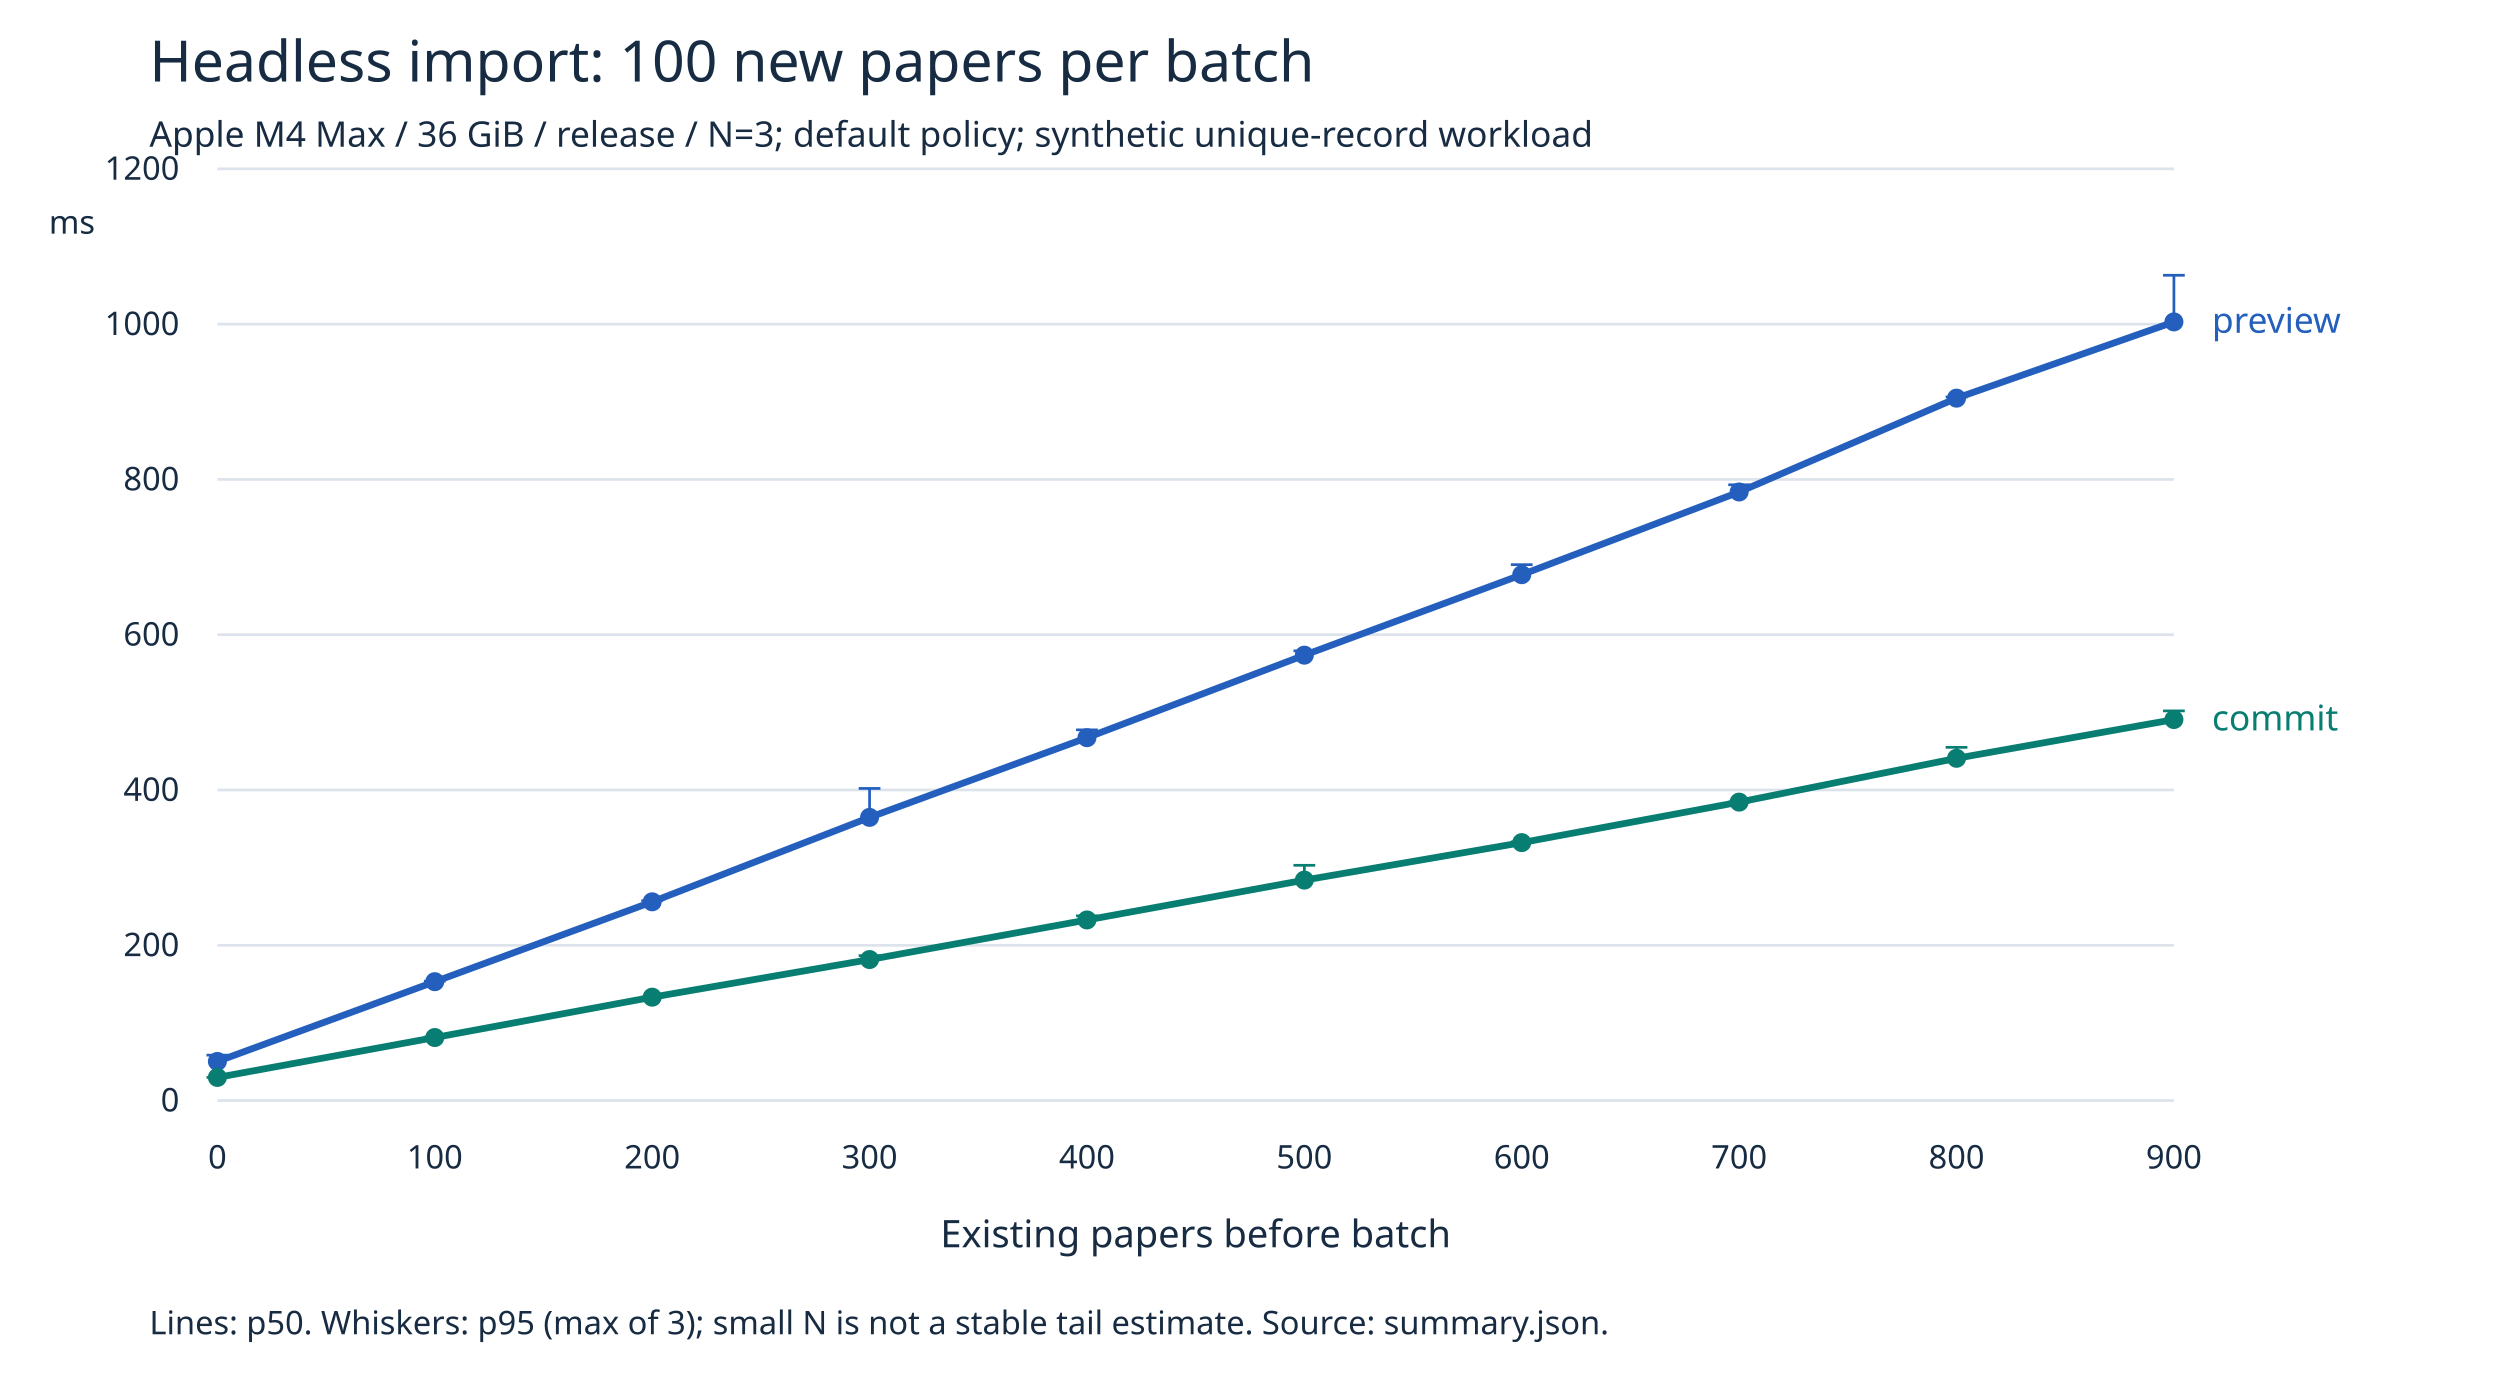
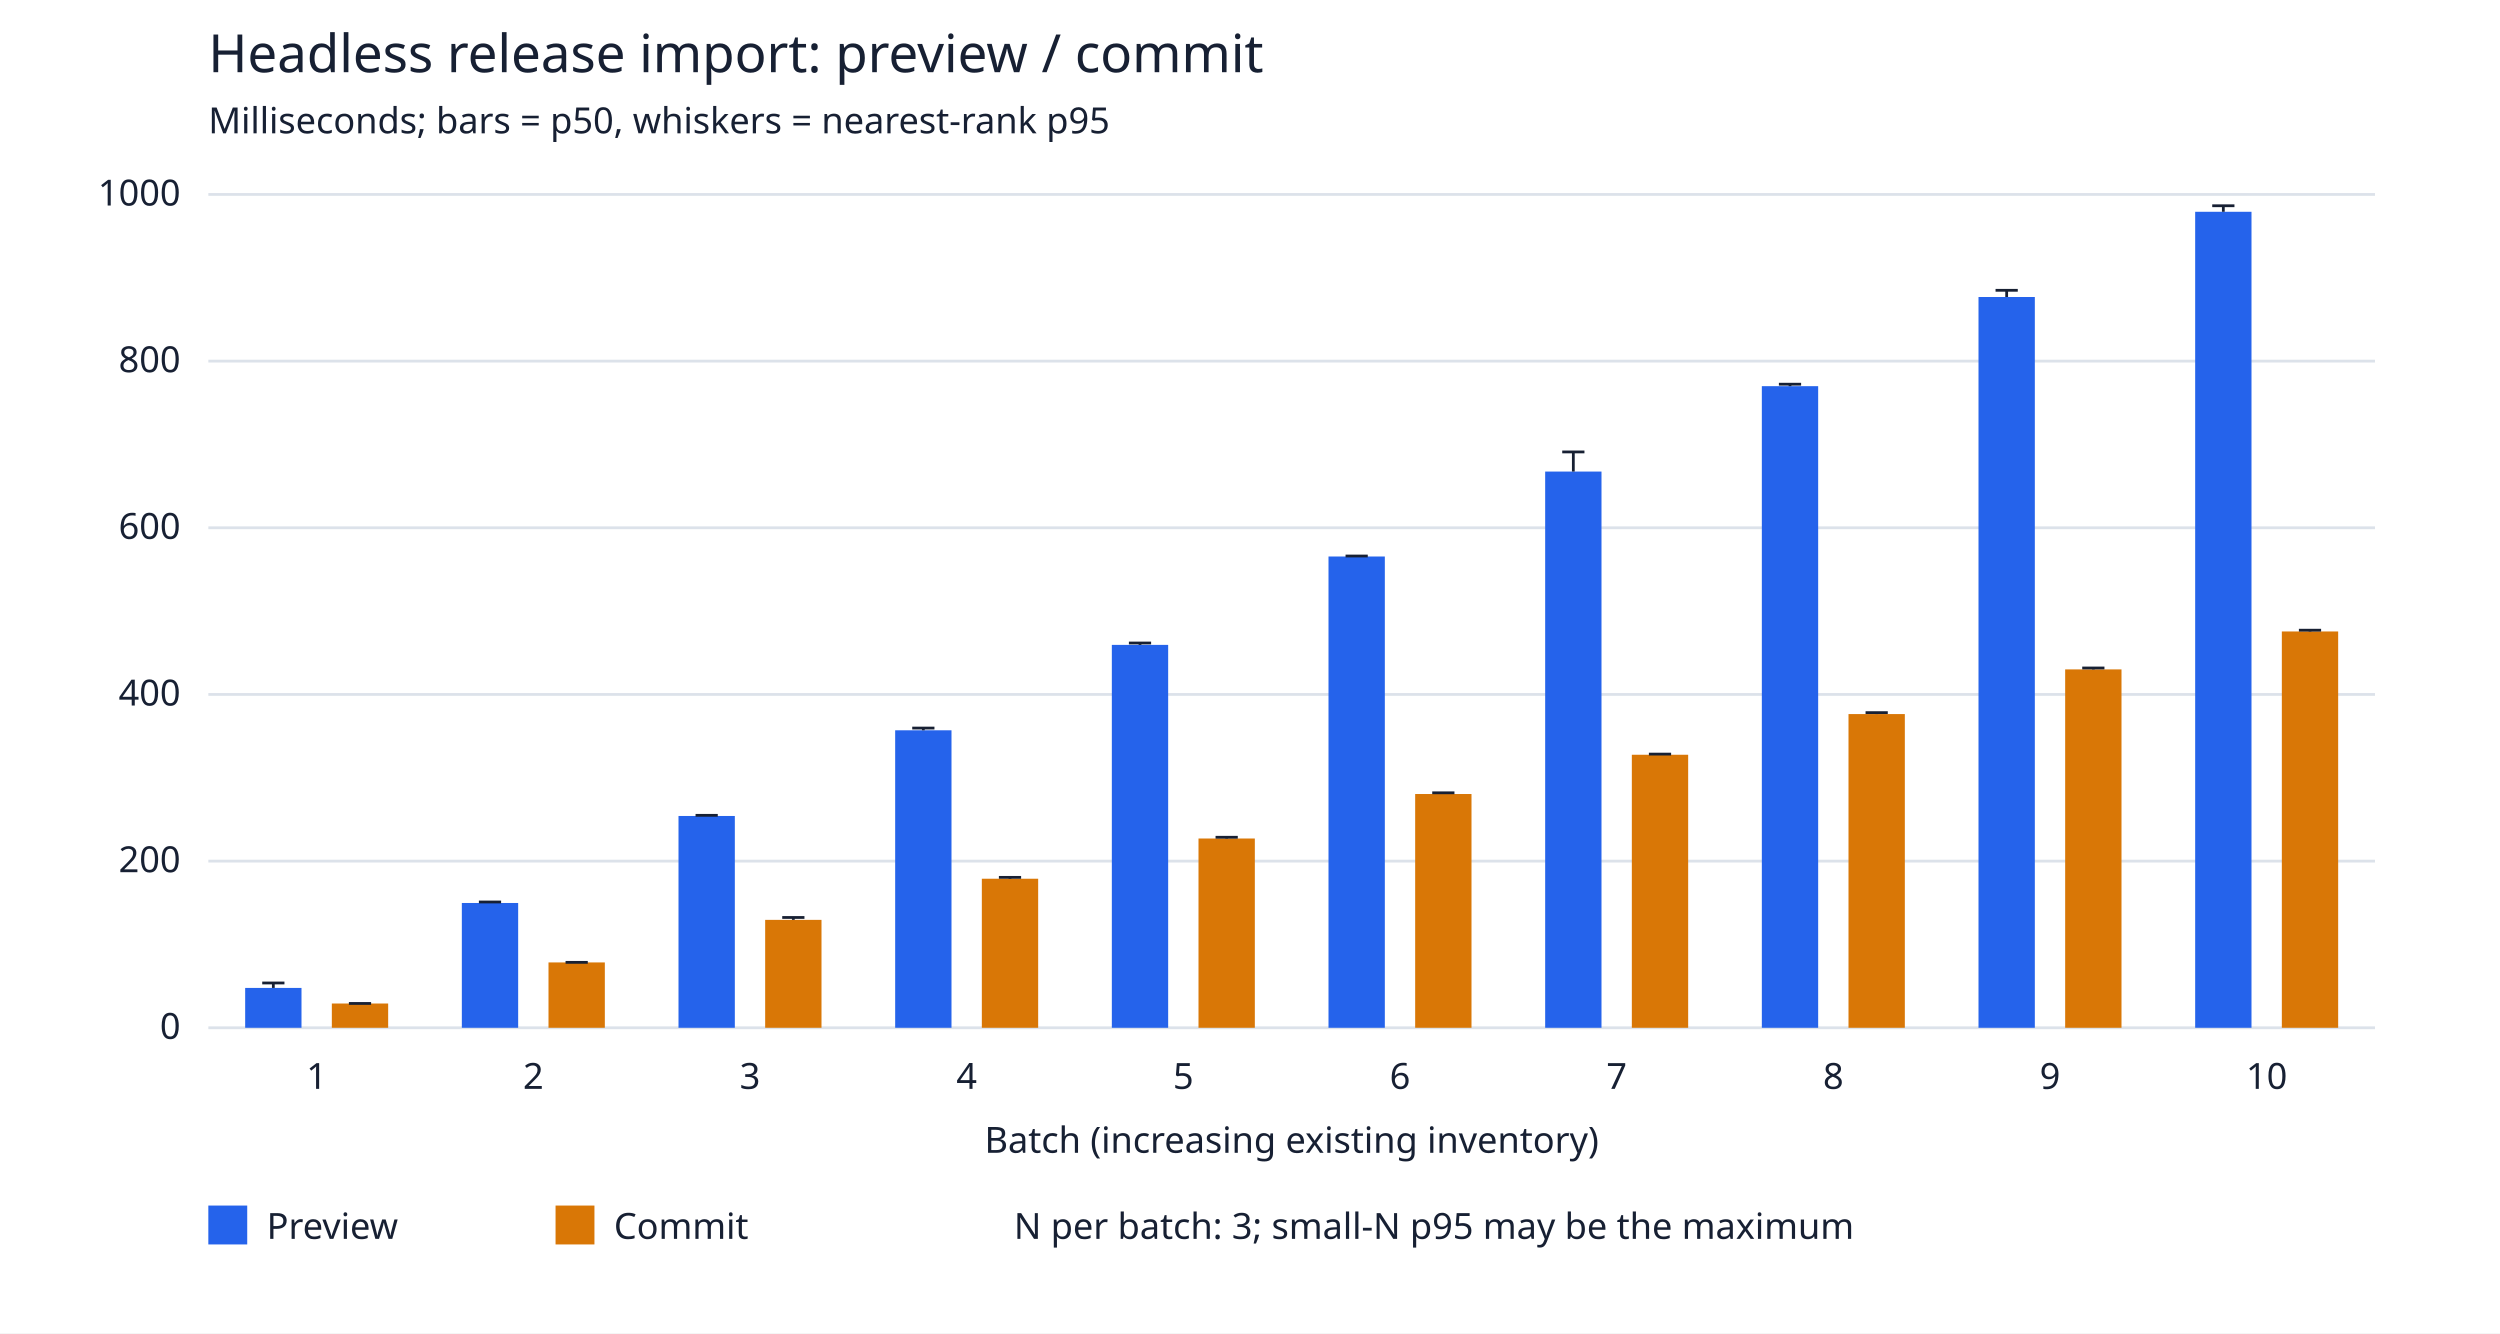
- <svg xmlns="http://www.w3.org/2000/svg" width="920" height="510" viewBox="0 0 920 510" role="img" aria-labelledby="title desc">
-   <rect width="920" height="510" fill="white" />
-   <g font-family="sans-serif" fill="#172b42">
-     <text x="55" y="30" font-size="21">Headless import: 100 new papers per batch</text>
-     <text x="55" y="54" font-size="13">Apple M4 Max / 36 GiB / release / N=3; default policy; synthetic unique-record workload</text>
-     <line x1="80" y1="405.00" x2="800" y2="405.00" stroke="#dce3eb" />
-     <text x="66" y="409.00" text-anchor="end" font-size="12">0</text>
-     <line x1="80" y1="347.86" x2="800" y2="347.86" stroke="#dce3eb" />
-     <text x="66" y="351.86" text-anchor="end" font-size="12">200</text>
-     <line x1="80" y1="290.71" x2="800" y2="290.71" stroke="#dce3eb" />
-     <text x="66" y="294.71" text-anchor="end" font-size="12">400</text>
-     <line x1="80" y1="233.57" x2="800" y2="233.57" stroke="#dce3eb" />
-     <text x="66" y="237.57" text-anchor="end" font-size="12">600</text>
-     <line x1="80" y1="176.43" x2="800" y2="176.43" stroke="#dce3eb" />
-     <text x="66" y="180.43" text-anchor="end" font-size="12">800</text>
-     <line x1="80" y1="119.29" x2="800" y2="119.29" stroke="#dce3eb" />
-     <text x="66" y="123.29" text-anchor="end" font-size="12">1000</text>
-     <line x1="80" y1="62.14" x2="800" y2="62.14" stroke="#dce3eb" />
-     <text x="66" y="66.14" text-anchor="end" font-size="12">1200</text>
-     <text x="18" y="86" font-size="12">ms</text>
-     <text x="80" y="430" text-anchor="middle" font-size="12">0</text>
-     <text x="160" y="430" text-anchor="middle" font-size="12">100</text>
-     <text x="240" y="430" text-anchor="middle" font-size="12">200</text>
-     <text x="320" y="430" text-anchor="middle" font-size="12">300</text>
-     <text x="400" y="430" text-anchor="middle" font-size="12">400</text>
-     <text x="480" y="430" text-anchor="middle" font-size="12">500</text>
-     <text x="560" y="430" text-anchor="middle" font-size="12">600</text>
-     <text x="640" y="430" text-anchor="middle" font-size="12">700</text>
-     <text x="720" y="430" text-anchor="middle" font-size="12">800</text>
-     <text x="800" y="430" text-anchor="middle" font-size="12">900</text>
-     <text x="440" y="459" text-anchor="middle" font-size="14">Existing papers before batch</text>
-     <polyline points="80,390.61 160,361.26 240,331.87 320,300.80 400,271.47 480,241.10 560,211.49 640,181.05 720,146.52 800,118.46" fill="none" stroke="#245fbd" stroke-width="2.5" />
-     <line x1="80" y1="390.61" x2="80" y2="388.29" stroke="#245fbd" />
-     <line x1="76" y1="388.29" x2="84" y2="388.29" stroke="#245fbd" />
-     <circle cx="80" cy="390.61" r="3.5" fill="#245fbd" />
-     <line x1="160" y1="361.26" x2="160" y2="361.08" stroke="#245fbd" />
-     <line x1="156" y1="361.08" x2="164" y2="361.08" stroke="#245fbd" />
-     <circle cx="160" cy="361.26" r="3.5" fill="#245fbd" />
-     <line x1="240" y1="331.87" x2="240" y2="331.45" stroke="#245fbd" />
-     <line x1="236" y1="331.45" x2="244" y2="331.45" stroke="#245fbd" />
-     <circle cx="240" cy="331.87" r="3.5" fill="#245fbd" />
-     <line x1="320" y1="300.80" x2="320" y2="290.14" stroke="#245fbd" />
-     <line x1="316" y1="290.14" x2="324" y2="290.14" stroke="#245fbd" />
-     <circle cx="320" cy="300.80" r="3.5" fill="#245fbd" />
-     <line x1="400" y1="271.47" x2="400" y2="268.59" stroke="#245fbd" />
-     <line x1="396" y1="268.59" x2="404" y2="268.59" stroke="#245fbd" />
-     <circle cx="400" cy="271.47" r="3.5" fill="#245fbd" />
-     <line x1="480" y1="241.10" x2="480" y2="239.51" stroke="#245fbd" />
-     <line x1="476" y1="239.51" x2="484" y2="239.51" stroke="#245fbd" />
-     <circle cx="480" cy="241.10" r="3.5" fill="#245fbd" />
-     <line x1="560" y1="211.49" x2="560" y2="207.80" stroke="#245fbd" />
-     <line x1="556" y1="207.80" x2="564" y2="207.80" stroke="#245fbd" />
-     <circle cx="560" cy="211.49" r="3.5" fill="#245fbd" />
-     <line x1="640" y1="181.05" x2="640" y2="178.40" stroke="#245fbd" />
-     <line x1="636" y1="178.40" x2="644" y2="178.40" stroke="#245fbd" />
-     <circle cx="640" cy="181.05" r="3.5" fill="#245fbd" />
-     <line x1="720" y1="146.52" x2="720" y2="146.09" stroke="#245fbd" />
-     <line x1="716" y1="146.09" x2="724" y2="146.09" stroke="#245fbd" />
-     <circle cx="720" cy="146.52" r="3.5" fill="#245fbd" />
-     <line x1="800" y1="118.46" x2="800" y2="101.30" stroke="#245fbd" />
-     <line x1="796" y1="101.30" x2="804" y2="101.30" stroke="#245fbd" />
-     <circle cx="800" cy="118.46" r="3.5" fill="#245fbd" />
-     <text x="814" y="122.46" font-size="13" fill="#245fbd">preview</text>
-     <polyline points="80,396.49 160,381.81 240,366.96 320,353.11 400,338.54 480,323.88 560,310.08 640,295.18 720,279.05 800,264.79" fill="none" stroke="#087d72" stroke-width="2.5" />
-     <line x1="80" y1="396.49" x2="80" y2="396.49" stroke="#087d72" />
-     <line x1="76" y1="396.49" x2="84" y2="396.49" stroke="#087d72" />
-     <circle cx="80" cy="396.49" r="3.5" fill="#087d72" />
-     <line x1="160" y1="381.81" x2="160" y2="381.64" stroke="#087d72" />
-     <line x1="156" y1="381.64" x2="164" y2="381.64" stroke="#087d72" />
-     <circle cx="160" cy="381.81" r="3.5" fill="#087d72" />
-     <line x1="240" y1="366.96" x2="240" y2="366.95" stroke="#087d72" />
-     <line x1="236" y1="366.95" x2="244" y2="366.95" stroke="#087d72" />
-     <circle cx="240" cy="366.96" r="3.5" fill="#087d72" />
-     <line x1="320" y1="353.11" x2="320" y2="351.68" stroke="#087d72" />
-     <line x1="316" y1="351.68" x2="324" y2="351.68" stroke="#087d72" />
-     <circle cx="320" cy="353.11" r="3.5" fill="#087d72" />
-     <line x1="400" y1="338.54" x2="400" y2="337.03" stroke="#087d72" />
-     <line x1="396" y1="337.03" x2="404" y2="337.03" stroke="#087d72" />
-     <circle cx="400" cy="338.54" r="3.5" fill="#087d72" />
-     <line x1="480" y1="323.88" x2="480" y2="318.43" stroke="#087d72" />
-     <line x1="476" y1="318.43" x2="484" y2="318.43" stroke="#087d72" />
-     <circle cx="480" cy="323.88" r="3.5" fill="#087d72" />
-     <line x1="560" y1="310.08" x2="560" y2="309.80" stroke="#087d72" />
-     <line x1="556" y1="309.80" x2="564" y2="309.80" stroke="#087d72" />
-     <circle cx="560" cy="310.08" r="3.5" fill="#087d72" />
-     <line x1="640" y1="295.18" x2="640" y2="295.15" stroke="#087d72" />
-     <line x1="636" y1="295.15" x2="644" y2="295.15" stroke="#087d72" />
-     <circle cx="640" cy="295.18" r="3.5" fill="#087d72" />
-     <line x1="720" y1="279.05" x2="720" y2="275.02" stroke="#087d72" />
-     <line x1="716" y1="275.02" x2="724" y2="275.02" stroke="#087d72" />
-     <circle cx="720" cy="279.05" r="3.5" fill="#087d72" />
-     <line x1="800" y1="264.79" x2="800" y2="261.61" stroke="#087d72" />
-     <line x1="796" y1="261.61" x2="804" y2="261.61" stroke="#087d72" />
-     <circle cx="800" cy="264.79" r="3.5" fill="#087d72" />
-     <text x="814" y="268.79" font-size="13" fill="#087d72">commit</text>
-     <text x="55" y="491" font-size="12">Lines: p50. Whiskers: p95 (max of 3); small N is not a stable tail estimate. Source: summary.json.</text>
+ <svg xmlns="http://www.w3.org/2000/svg" viewBox="0 0 900 480" data-y-max-ms="1000" data-plot-top="70" data-plot-bottom="370">
+   <rect width="900" height="480" fill="white" />
+   <g font-family="sans-serif" font-size="13" fill="#172033">
+     <text x="75" y="26" font-size="19">Headless release import: preview / commit</text>
+     <text x="75" y="48">Milliseconds; bars = p50, whiskers = nearest-rank p95</text>
+     <line x1="75" x2="855" y1="370" y2="370" stroke="#dce2ea" />
+     <text x="65" y="374" text-anchor="end">0</text>
+     <line x1="75" x2="855" y1="310" y2="310" stroke="#dce2ea" />
+     <text x="65" y="314" text-anchor="end">200</text>
+     <line x1="75" x2="855" y1="250" y2="250" stroke="#dce2ea" />
+     <text x="65" y="254" text-anchor="end">400</text>
+     <line x1="75" x2="855" y1="190" y2="190" stroke="#dce2ea" />
+     <text x="65" y="194" text-anchor="end">600</text>
+     <line x1="75" x2="855" y1="130" y2="130" stroke="#dce2ea" />
+     <text x="65" y="134" text-anchor="end">800</text>
+     <line x1="75" x2="855" y1="70" y2="70" stroke="#dce2ea" />
+     <text x="65" y="74" text-anchor="end">1000</text>
+     <text x="114" y="392" text-anchor="middle">1</text>
+     <rect data-batch="0" data-series="preview" data-stat="p50" data-ms="47.823458000" x="88.26" y="355.653" width="20.28" height="14.347" fill="#2563eb" />
+     <line data-batch="0" data-series="preview" data-stat="p95" data-ms="53.759708000" x1="98.4" x2="98.4" y1="353.872" y2="355.653" stroke="#172033" />
+     <line x1="94.4" x2="102.4" y1="353.872" y2="353.872" stroke="#172033" />
+     <rect data-batch="0" data-series="commit" data-stat="p50" data-ms="29.120750000" x="119.46" y="361.264" width="20.28" height="8.736" fill="#d97706" />
+     <line data-batch="0" data-series="commit" data-stat="p95" data-ms="29.188917000" x1="129.6" x2="129.6" y1="361.243" y2="361.264" stroke="#172033" />
+     <line x1="125.6" x2="133.6" y1="361.243" y2="361.243" stroke="#172033" />
+     <text x="192" y="392" text-anchor="middle">2</text>
+     <rect data-batch="1" data-series="preview" data-stat="p50" data-ms="149.756666000" x="166.26" y="325.073" width="20.28" height="44.927" fill="#2563eb" />
+     <line data-batch="1" data-series="preview" data-stat="p95" data-ms="150.947209000" x1="176.4" x2="176.4" y1="324.716" y2="325.073" stroke="#172033" />
+     <line x1="172.4" x2="180.4" y1="324.716" y2="324.716" stroke="#172033" />
+     <rect data-batch="1" data-series="commit" data-stat="p50" data-ms="78.412250000" x="197.46" y="346.476" width="20.28" height="23.524" fill="#d97706" />
+     <line data-batch="1" data-series="commit" data-stat="p95" data-ms="78.514958000" x1="207.6" x2="207.6" y1="346.446" y2="346.476" stroke="#172033" />
+     <line x1="203.6" x2="211.6" y1="346.446" y2="346.446" stroke="#172033" />
+     <text x="270" y="392" text-anchor="middle">3</text>
+     <rect data-batch="2" data-series="preview" data-stat="p50" data-ms="254.162500000" x="244.26" y="293.751" width="20.28" height="76.249" fill="#2563eb" />
+     <line data-batch="2" data-series="preview" data-stat="p95" data-ms="254.935917000" x1="254.4" x2="254.4" y1="293.519" y2="293.751" stroke="#172033" />
+     <line x1="250.4" x2="258.4" y1="293.519" y2="293.519" stroke="#172033" />
+     <rect data-batch="2" data-series="commit" data-stat="p50" data-ms="129.488125000" x="275.46" y="331.154" width="20.28" height="38.846" fill="#d97706" />
+     <line data-batch="2" data-series="commit" data-stat="p95" data-ms="132.365042000" x1="285.6" x2="285.6" y1="330.29" y2="331.154" stroke="#172033" />
+     <line x1="281.6" x2="289.6" y1="330.29" y2="330.29" stroke="#172033" />
+     <text x="348" y="392" text-anchor="middle">4</text>
+     <rect data-batch="3" data-series="preview" data-stat="p50" data-ms="356.984167000" x="322.26" y="262.905" width="20.28" height="107.095" fill="#2563eb" />
+     <line data-batch="3" data-series="preview" data-stat="p95" data-ms="359.662708000" x1="332.4" x2="332.4" y1="262.101" y2="262.905" stroke="#172033" />
+     <line x1="328.4" x2="336.4" y1="262.101" y2="262.101" stroke="#172033" />
+     <rect data-batch="3" data-series="commit" data-stat="p50" data-ms="178.855375000" x="353.46" y="316.343" width="20.28" height="53.657" fill="#d97706" />
+     <line data-batch="3" data-series="commit" data-stat="p95" data-ms="180.495042000" x1="363.6" x2="363.6" y1="315.851" y2="316.343" stroke="#172033" />
+     <line x1="359.6" x2="367.6" y1="315.851" y2="315.851" stroke="#172033" />
+     <text x="426" y="392" text-anchor="middle">5</text>
+     <rect data-batch="4" data-series="preview" data-stat="p50" data-ms="459.469333000" x="400.26" y="232.159" width="20.28" height="137.841" fill="#2563eb" />
+     <line data-batch="4" data-series="preview" data-stat="p95" data-ms="461.724042000" x1="410.4" x2="410.4" y1="231.483" y2="232.159" stroke="#172033" />
+     <line x1="406.4" x2="414.4" y1="231.483" y2="231.483" stroke="#172033" />
+     <rect data-batch="4" data-series="commit" data-stat="p50" data-ms="227.131375000" x="431.46" y="301.861" width="20.28" height="68.139" fill="#d97706" />
+     <line data-batch="4" data-series="commit" data-stat="p95" data-ms="228.614667000" x1="441.6" x2="441.6" y1="301.416" y2="301.861" stroke="#172033" />
+     <line x1="437.6" x2="445.6" y1="301.416" y2="301.416" stroke="#172033" />
+     <text x="504" y="392" text-anchor="middle">6</text>
+     <rect data-batch="5" data-series="preview" data-stat="p50" data-ms="565.527208000" x="478.26" y="200.342" width="20.28" height="169.658" fill="#2563eb" />
+     <line data-batch="5" data-series="preview" data-stat="p95" data-ms="566.115666000" x1="488.4" x2="488.4" y1="200.165" y2="200.342" stroke="#172033" />
+     <line x1="484.4" x2="492.4" y1="200.165" y2="200.165" stroke="#172033" />
+     <rect data-batch="5" data-series="commit" data-stat="p50" data-ms="280.521458000" x="509.46" y="285.844" width="20.28" height="84.156" fill="#d97706" />
+     <line data-batch="5" data-series="commit" data-stat="p95" data-ms="281.965375000" x1="519.6" x2="519.6" y1="285.41" y2="285.844" stroke="#172033" />
+     <line x1="515.6" x2="523.6" y1="285.41" y2="285.41" stroke="#172033" />
+     <text x="582" y="392" text-anchor="middle">7</text>
+     <rect data-batch="6" data-series="preview" data-stat="p50" data-ms="667.456709000" x="556.26" y="169.763" width="20.28" height="200.237" fill="#2563eb" />
+     <line data-batch="6" data-series="preview" data-stat="p95" data-ms="691.020375000" x1="566.4" x2="566.4" y1="162.694" y2="169.763" stroke="#172033" />
+     <line x1="562.4" x2="570.4" y1="162.694" y2="162.694" stroke="#172033" />
+     <rect data-batch="6" data-series="commit" data-stat="p50" data-ms="327.628458000" x="587.46" y="271.711" width="20.28" height="98.289" fill="#d97706" />
+     <line data-batch="6" data-series="commit" data-stat="p95" data-ms="328.408625000" x1="597.6" x2="597.6" y1="271.477" y2="271.711" stroke="#172033" />
+     <line x1="593.6" x2="601.6" y1="271.477" y2="271.477" stroke="#172033" />
+     <text x="660" y="392" text-anchor="middle">8</text>
+     <rect data-batch="7" data-series="preview" data-stat="p50" data-ms="769.931500000" x="634.26" y="139.021" width="20.28" height="230.979" fill="#2563eb" />
+     <line data-batch="7" data-series="preview" data-stat="p95" data-ms="772.297167000" x1="644.4" x2="644.4" y1="138.311" y2="139.021" stroke="#172033" />
+     <line x1="640.4" x2="648.4" y1="138.311" y2="138.311" stroke="#172033" />
+     <rect data-batch="7" data-series="commit" data-stat="p50" data-ms="376.448708000" x="665.46" y="257.065" width="20.28" height="112.935" fill="#d97706" />
+     <line data-batch="7" data-series="commit" data-stat="p95" data-ms="378.191375000" x1="675.6" x2="675.6" y1="256.543" y2="257.065" stroke="#172033" />
+     <line x1="671.6" x2="679.6" y1="256.543" y2="256.543" stroke="#172033" />
+     <text x="738" y="392" text-anchor="middle">9</text>
+     <rect data-batch="8" data-series="preview" data-stat="p50" data-ms="876.929875000" x="712.26" y="106.921" width="20.28" height="263.079" fill="#2563eb" />
+     <line data-batch="8" data-series="preview" data-stat="p95" data-ms="884.966791000" x1="722.4" x2="722.4" y1="104.51" y2="106.921" stroke="#172033" />
+     <line x1="718.4" x2="726.4" y1="104.51" y2="104.51" stroke="#172033" />
+     <rect data-batch="8" data-series="commit" data-stat="p50" data-ms="430.056833000" x="743.46" y="240.983" width="20.28" height="129.017" fill="#d97706" />
+     <line data-batch="8" data-series="commit" data-stat="p95" data-ms="431.748958000" x1="753.6" x2="753.6" y1="240.475" y2="240.983" stroke="#172033" />
+     <line x1="749.6" x2="757.6" y1="240.475" y2="240.475" stroke="#172033" />
+     <text x="816" y="392" text-anchor="middle">10</text>
+     <rect data-batch="9" data-series="preview" data-stat="p50" data-ms="979.189250000" x="790.26" y="76.243" width="20.28" height="293.757" fill="#2563eb" />
+     <line data-batch="9" data-series="preview" data-stat="p95" data-ms="986.426584000" x1="800.4" x2="800.4" y1="74.072" y2="76.243" stroke="#172033" />
+     <line x1="796.4" x2="804.4" y1="74.072" y2="74.072" stroke="#172033" />
+     <rect data-batch="9" data-series="commit" data-stat="p50" data-ms="475.573625000" x="821.46" y="227.328" width="20.28" height="142.672" fill="#d97706" />
+     <line data-batch="9" data-series="commit" data-stat="p95" data-ms="477.095292000" x1="831.6" x2="831.6" y1="226.871" y2="227.328" stroke="#172033" />
+     <line x1="827.6" x2="835.6" y1="226.871" y2="226.871" stroke="#172033" />
+     <text x="465" y="415" text-anchor="middle">Batch (increasing existing inventory)</text>
+     <rect x="75" y="434" width="14" height="14" fill="#2563eb" />
+     <text x="96" y="446">Preview</text>
+     <rect x="200" y="434" width="14" height="14" fill="#d97706" />
+     <text x="221" y="446">Commit</text>
+     <text x="365" y="446">N per batch: 3; small-N p95 may be the maximum</text>
  </g>
</svg>
